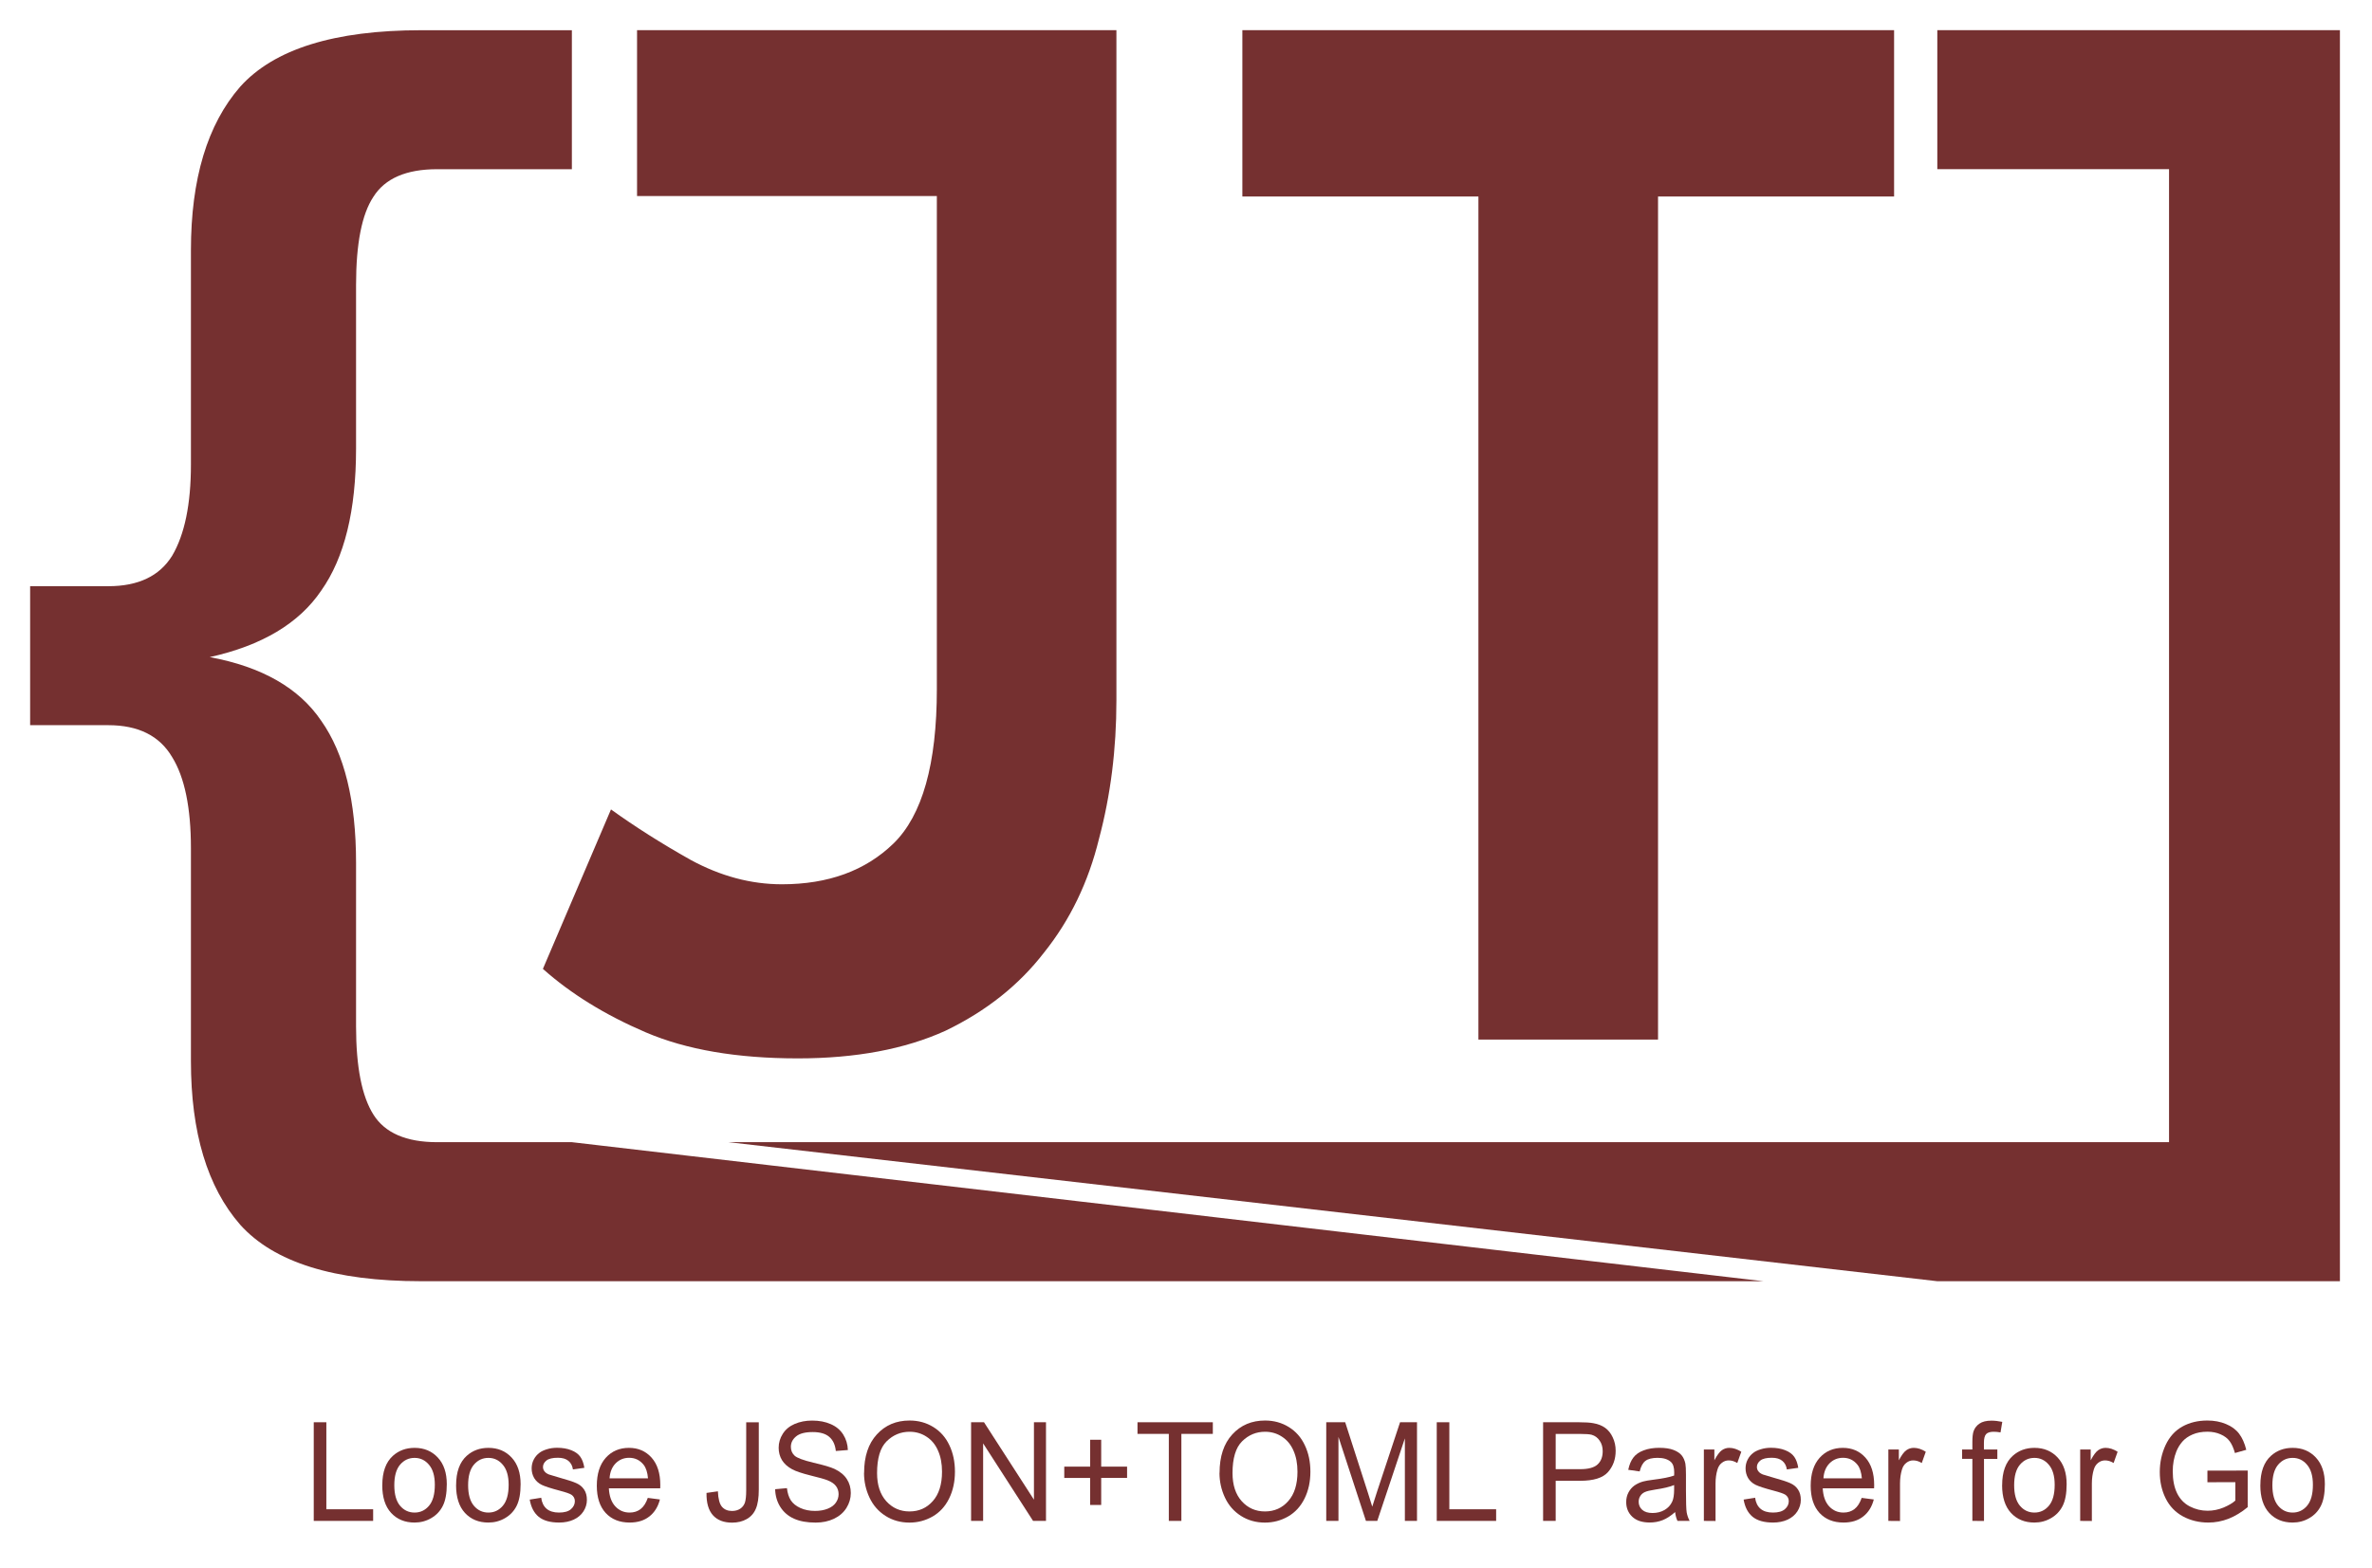
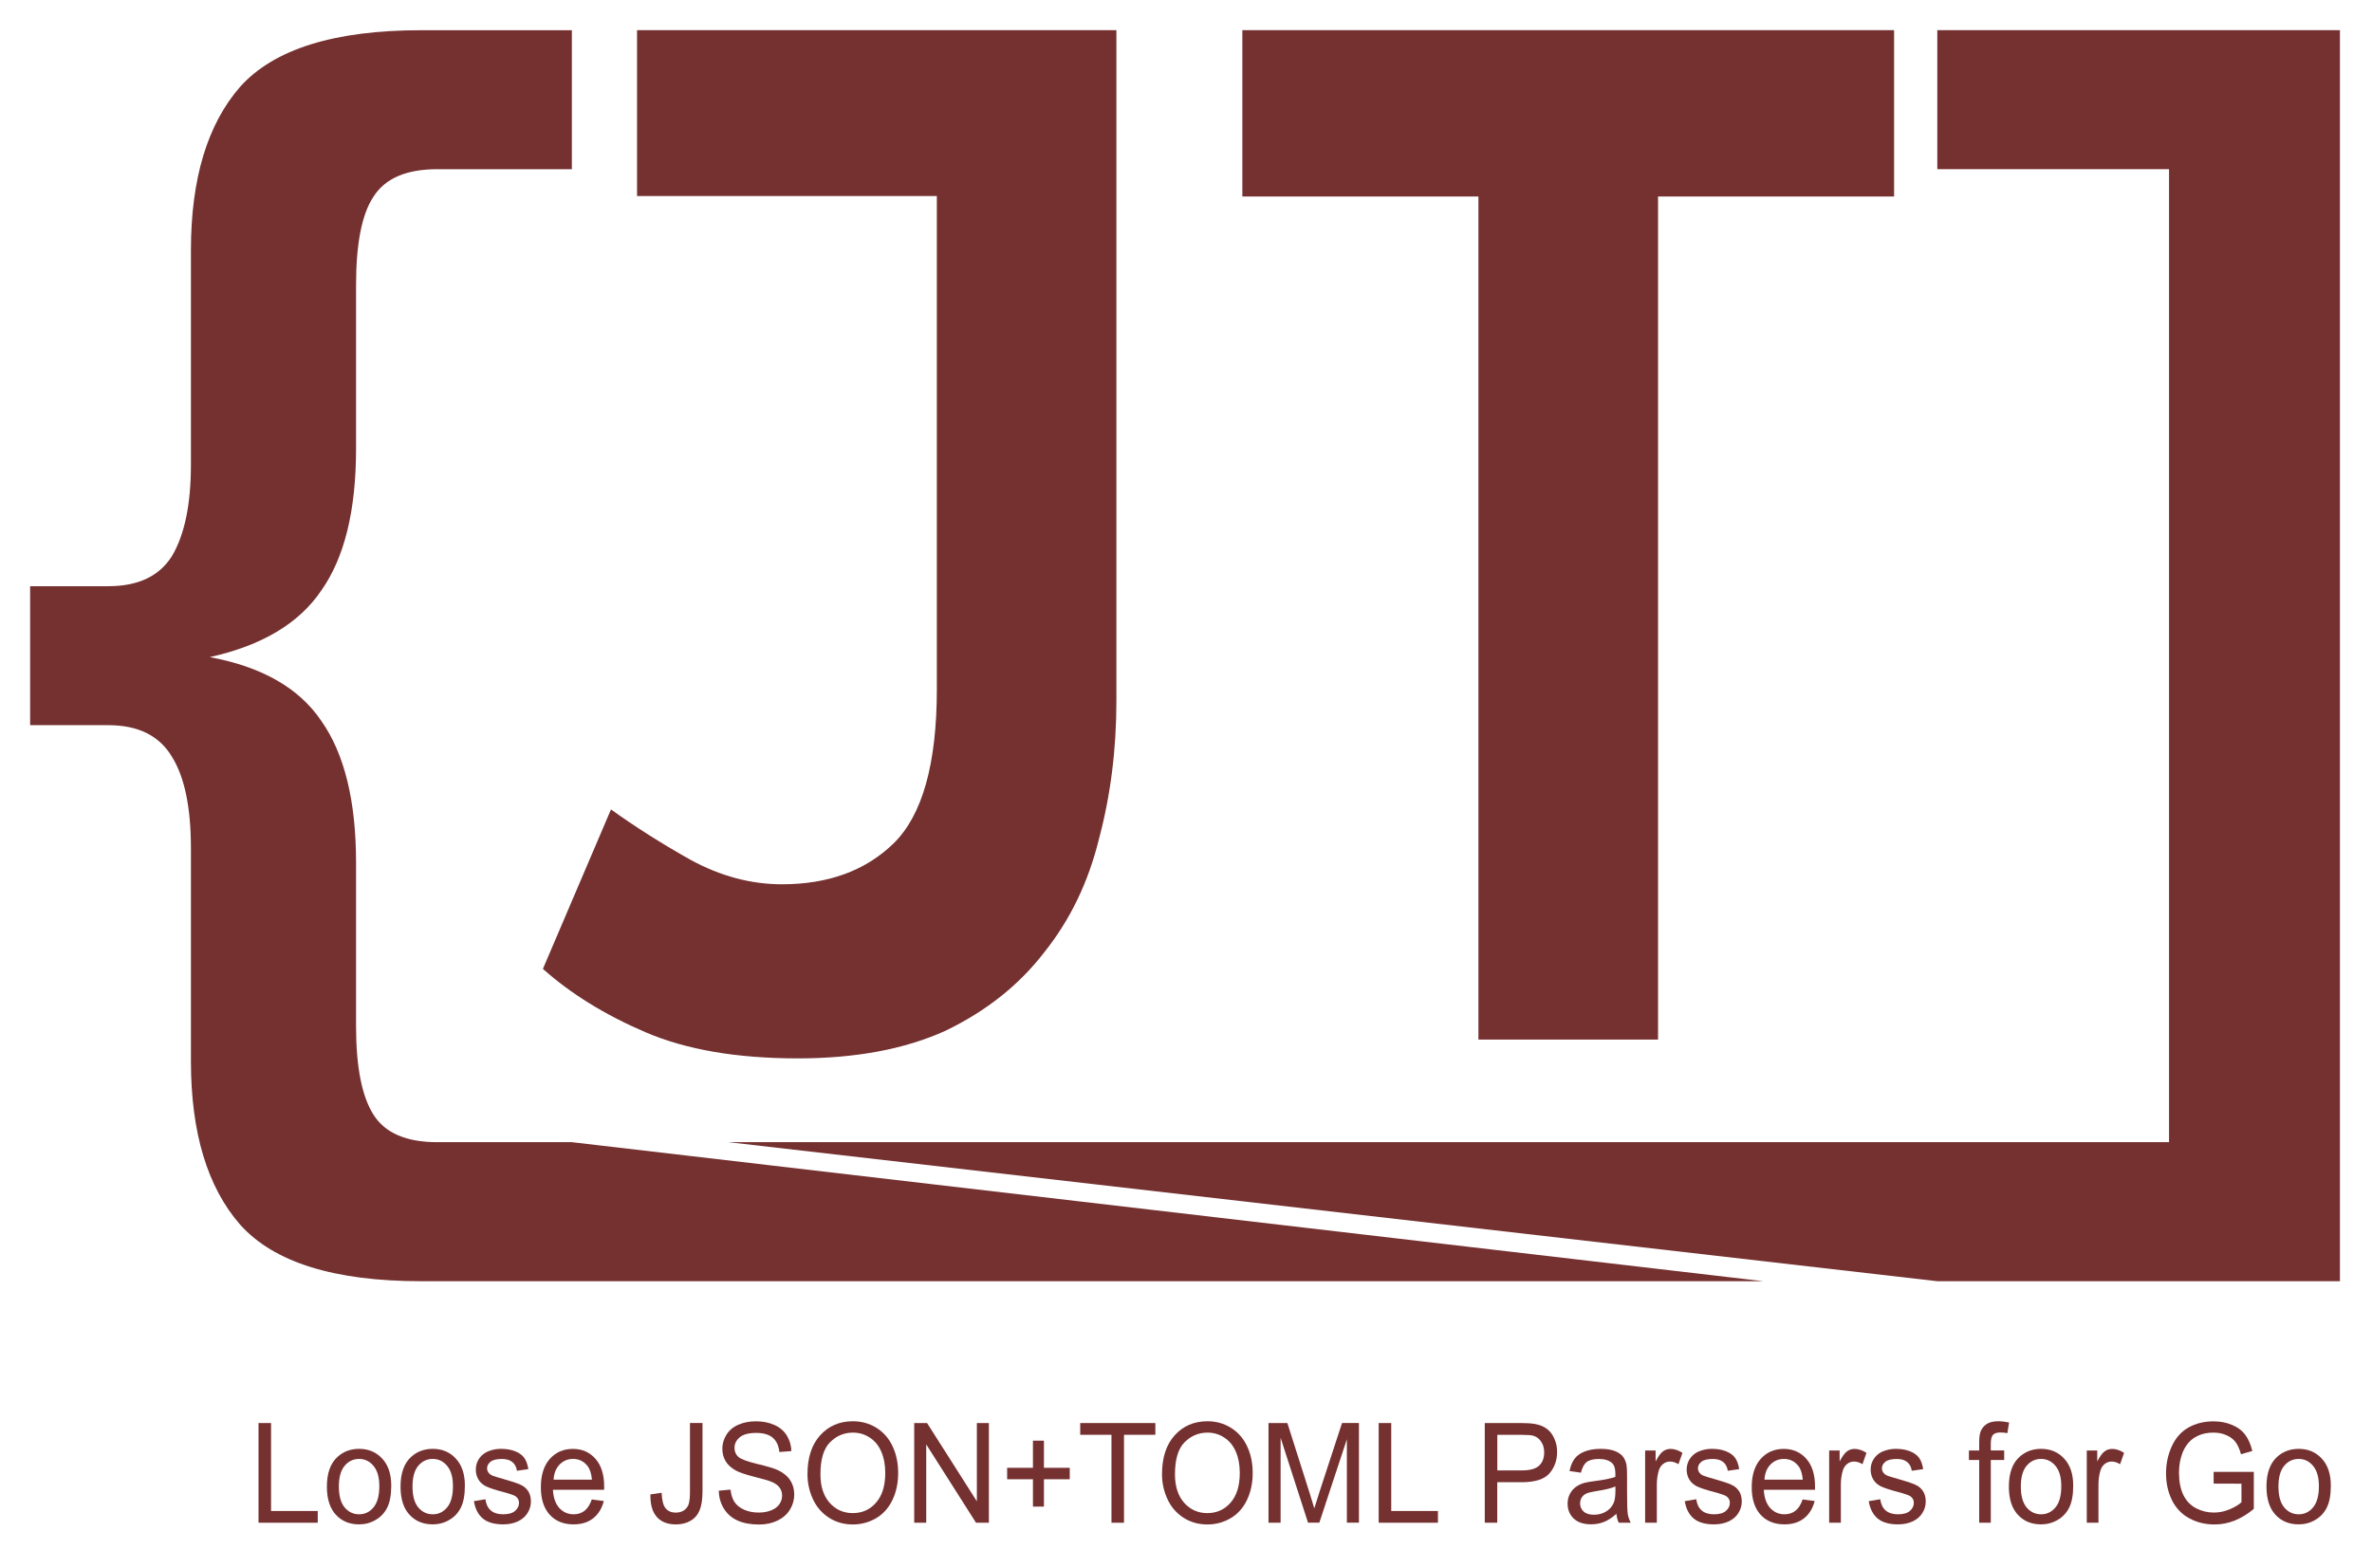
<svg xmlns="http://www.w3.org/2000/svg" width="41.6mm" height="27.5mm" viewBox="0 0 41.6 27.5" version="1.1" id="svg5">
  <defs id="defs2" />
  <g id="layer1" transform="translate(-3.584576,-5.94427)">
    <g id="g439" style="fill:#753030;fill-opacity:1" transform="translate(-27.64896,-104.5766)">
      <path d="m 34.912,122.048 c 0.914,0.169 1.566,0.542 1.956,1.118 0.406,0.576 0.61,1.405 0.61,2.489 v 2.87 c 0,0.711 0.102,1.228 0.305,1.549 0.203,0.322 0.576,0.483 1.118,0.483 h 2.362 L 62.162,132.996 H 38.621 c -1.524,0 -2.582,-0.33 -3.175,-0.991 -0.576,-0.66 -0.864,-1.617 -0.864,-2.87 v -3.734 c 0,-0.711 -0.11,-1.245 -0.33,-1.6 -0.22,-0.373 -0.593,-0.559 -1.118,-0.559 h -1.372 v -2.438 h 1.372 c 0.525,0 0.897,-0.178 1.118,-0.533 0.22,-0.373 0.33,-0.906 0.33,-1.6 v -3.759 c 0,-1.253 0.288,-2.21 0.864,-2.87 0.593,-0.66 1.651,-0.991 3.175,-0.991 h 2.642 v 2.438 h -2.362 c -0.542,0 -0.914,0.161 -1.118,0.483 -0.203,0.305 -0.305,0.821 -0.305,1.549 v 2.87 c 0,1.084 -0.203,1.913 -0.61,2.489 -0.389,0.576 -1.041,0.965 -1.956,1.168 z" style="font-weight:bold;font-size:25.4px;line-height:1.25;font-family:'Ubuntu Mono';-inkscape-font-specification:'Ubuntu Mono Bold';letter-spacing:0px;word-spacing:0px;fill:#753030;fill-opacity:1;stroke-width:0.265" id="path273" />
      <path d="m 50.813,122.808 q 0,1.284 -0.305,2.426 -0.279,1.142 -0.965,1.998 -0.66,0.856 -1.727,1.37 -1.067,0.485 -2.591,0.485 -1.6,0 -2.667,-0.457 -1.067,-0.457 -1.803,-1.113 l 1.194,-2.797 q 0.635,0.457 1.397,0.885 0.787,0.428 1.6,0.428 1.219,0 1.956,-0.714 0.762,-0.742 0.762,-2.711 v -8.648 h -5.258 V 111.05 h 8.407 z" style="font-weight:bold;font-size:25.4px;line-height:1.25;font-family:'Ubuntu Mono';-inkscape-font-specification:'Ubuntu Mono Bold';letter-spacing:0px;word-spacing:0px;fill:#753030;fill-opacity:1;stroke-width:0.28" id="path275" />
      <path d="m 64.452,111.05 v 2.918 h -4.14 v 14.789 h -3.15 v -14.789 h -4.14 V 111.05 Z" style="font-weight:bold;font-size:25.4px;line-height:1.25;font-family:'Ubuntu Mono';-inkscape-font-specification:'Ubuntu Mono Bold';letter-spacing:0px;word-spacing:0px;fill:#753030;fill-opacity:1;stroke-width:0.281" id="path277" />
      <path d="M 72.271,132.996 H 65.21 L 44.01,130.557 h 25.264 v -17.069 h -4.064 V 111.05 h 7.061 z" style="font-weight:bold;font-size:25.4px;line-height:1.25;font-family:'Ubuntu Mono';-inkscape-font-specification:'Ubuntu Mono Bold';letter-spacing:0px;word-spacing:0px;fill:#753030;fill-opacity:1;stroke-width:0.265" id="path279" />
    </g>
-     <g id="g4694" transform="translate(0.5291666,0.5291666)">
-       <g aria-label="Loose JSON+TOML Parser for Go" id="text2352" style="font-size:3.175px;line-height:1.25;font-family:'Courier New';-inkscape-font-specification:'Courier New';letter-spacing:0px;word-spacing:0px;fill:#753030;stroke-width:0.265" transform="matrix(0.7334918,0,0,0.761346,3.790282,2.894919)">
-         <path d="m 6.5,38.353 v -2.273 h 0.301 v 2.005 h 1.119 v 0.268 z" style="font-family:Arial;-inkscape-font-specification:Arial" id="path2404" />
-         <path d="m 8.139,37.53 q 0,-0.457 0.254,-0.677 0.212,-0.183 0.518,-0.183 0.34,0 0.555,0.223 0.215,0.222 0.215,0.614 0,0.318 -0.096,0.501 -0.095,0.181 -0.278,0.282 -0.181,0.101 -0.397,0.101 -0.346,0 -0.56,-0.222 -0.212,-0.222 -0.212,-0.639 z m 0.287,0 q 0,0.316 0.138,0.474 0.138,0.157 0.347,0.157 0.208,0 0.346,-0.158 0.138,-0.158 0.138,-0.482 0,-0.305 -0.14,-0.462 -0.138,-0.158 -0.344,-0.158 -0.209,0 -0.347,0.157 -0.138,0.157 -0.138,0.473 z" style="font-family:Arial;-inkscape-font-specification:Arial" id="path2406" />
-         <path d="m 9.904,37.53 q 0,-0.457 0.254,-0.677 0.212,-0.183 0.518,-0.183 0.34,0 0.555,0.223 0.215,0.222 0.215,0.614 0,0.318 -0.096,0.501 -0.095,0.181 -0.278,0.282 -0.181,0.101 -0.397,0.101 -0.346,0 -0.56,-0.222 -0.212,-0.222 -0.212,-0.639 z m 0.287,0 q 0,0.316 0.138,0.474 0.138,0.157 0.347,0.157 0.208,0 0.346,-0.158 0.138,-0.158 0.138,-0.482 0,-0.305 -0.14,-0.462 -0.138,-0.158 -0.344,-0.158 -0.209,0 -0.347,0.157 -0.138,0.157 -0.138,0.473 z" style="font-family:Arial;-inkscape-font-specification:Arial" id="path2408" />
-         <path d="m 11.662,37.862 0.276,-0.043 q 0.023,0.166 0.129,0.254 0.107,0.088 0.298,0.088 0.192,0 0.285,-0.078 0.093,-0.079 0.093,-0.184 0,-0.095 -0.082,-0.149 -0.057,-0.037 -0.285,-0.095 -0.307,-0.078 -0.426,-0.133 -0.118,-0.057 -0.18,-0.157 -0.06,-0.101 -0.06,-0.222 0,-0.11 0.05,-0.203 0.051,-0.095 0.138,-0.157 0.065,-0.048 0.177,-0.081 0.113,-0.034 0.242,-0.034 0.194,0 0.34,0.056 0.147,0.056 0.217,0.152 0.07,0.095 0.096,0.254 l -0.273,0.037 q -0.019,-0.127 -0.109,-0.198 -0.088,-0.071 -0.251,-0.071 -0.192,0 -0.274,0.064 -0.082,0.064 -0.082,0.149 0,0.054 0.034,0.098 0.034,0.045 0.107,0.074 0.042,0.015 0.246,0.071 0.296,0.079 0.412,0.13 0.118,0.05 0.184,0.146 0.067,0.096 0.067,0.239 0,0.14 -0.082,0.264 -0.081,0.122 -0.234,0.191 -0.153,0.067 -0.347,0.067 -0.321,0 -0.49,-0.133 -0.167,-0.133 -0.214,-0.395 z" style="font-family:Arial;-inkscape-font-specification:Arial" id="path2410" />
-         <path d="m 14.489,37.823 0.288,0.036 q -0.068,0.253 -0.253,0.392 -0.184,0.14 -0.471,0.14 -0.361,0 -0.574,-0.222 -0.211,-0.223 -0.211,-0.625 0,-0.415 0.214,-0.645 0.214,-0.229 0.555,-0.229 0.33,0 0.54,0.225 0.209,0.225 0.209,0.633 0,0.025 -0.002,0.074 h -1.228 q 0.015,0.271 0.153,0.415 0.138,0.144 0.344,0.144 0.153,0 0.262,-0.081 0.109,-0.081 0.172,-0.257 z m -0.916,-0.451 h 0.919 q -0.019,-0.208 -0.105,-0.312 -0.133,-0.161 -0.346,-0.161 -0.192,0 -0.324,0.129 -0.13,0.129 -0.144,0.344 z" style="font-family:Arial;-inkscape-font-specification:Arial" id="path2412" />
-         <path d="m 15.892,37.708 0.271,-0.037 q 0.011,0.26 0.098,0.357 0.087,0.096 0.24,0.096 0.113,0 0.195,-0.051 0.082,-0.053 0.113,-0.141 0.031,-0.09 0.031,-0.285 v -1.566 h 0.301 v 1.549 q 0,0.285 -0.07,0.442 -0.068,0.157 -0.219,0.239 -0.149,0.082 -0.35,0.082 -0.299,0 -0.459,-0.172 -0.158,-0.172 -0.152,-0.512 z" style="font-family:Arial;-inkscape-font-specification:Arial" id="path2414" />
-         <path d="m 17.53,37.623 0.284,-0.025 q 0.02,0.171 0.093,0.281 0.074,0.109 0.229,0.177 0.155,0.067 0.349,0.067 0.172,0 0.304,-0.051 0.132,-0.051 0.195,-0.14 0.065,-0.09 0.065,-0.195 0,-0.107 -0.062,-0.186 -0.062,-0.081 -0.205,-0.135 -0.091,-0.036 -0.405,-0.11 -0.313,-0.076 -0.439,-0.143 -0.163,-0.085 -0.243,-0.211 -0.079,-0.127 -0.079,-0.284 0,-0.172 0.098,-0.321 0.098,-0.15 0.285,-0.228 0.188,-0.078 0.417,-0.078 0.253,0 0.445,0.082 0.194,0.081 0.298,0.239 0.104,0.158 0.112,0.358 l -0.288,0.022 q -0.023,-0.215 -0.158,-0.326 -0.133,-0.11 -0.395,-0.11 -0.273,0 -0.398,0.101 -0.124,0.099 -0.124,0.24 0,0.122 0.088,0.202 0.087,0.079 0.453,0.163 0.367,0.082 0.504,0.144 0.198,0.091 0.293,0.233 0.095,0.14 0.095,0.322 0,0.181 -0.104,0.343 -0.104,0.16 -0.299,0.25 -0.194,0.088 -0.437,0.088 -0.309,0 -0.518,-0.09 -0.208,-0.09 -0.327,-0.27 -0.118,-0.181 -0.124,-0.409 z" style="font-family:Arial;-inkscape-font-specification:Arial" id="path2416" />
-         <path d="m 19.659,37.246 q 0,-0.566 0.304,-0.885 0.304,-0.321 0.784,-0.321 0.315,0 0.567,0.15 0.253,0.15 0.384,0.42 0.133,0.268 0.133,0.609 0,0.346 -0.14,0.619 -0.14,0.273 -0.395,0.414 -0.256,0.14 -0.552,0.14 -0.321,0 -0.574,-0.155 -0.253,-0.155 -0.383,-0.423 -0.13,-0.268 -0.13,-0.567 z m 0.31,0.005 q 0,0.411 0.22,0.648 0.222,0.236 0.555,0.236 0.34,0 0.558,-0.239 0.22,-0.239 0.22,-0.677 0,-0.278 -0.095,-0.484 -0.093,-0.208 -0.274,-0.321 -0.18,-0.115 -0.405,-0.115 -0.319,0 -0.55,0.22 -0.229,0.219 -0.229,0.732 z" style="font-family:Arial;-inkscape-font-specification:Arial" id="path2418" />
-         <path d="m 22.217,38.353 v -2.273 h 0.309 l 1.194,1.784 v -1.784 h 0.288 v 2.273 h -0.309 l -1.194,-1.786 v 1.786 z" style="font-family:Arial;-inkscape-font-specification:Arial" id="path2420" />
-         <path d="M 25.063,37.986 V 37.363 H 24.445 V 37.102 h 0.619 v -0.619 h 0.264 v 0.619 h 0.619 v 0.26 h -0.619 v 0.623 z" style="font-family:Arial;-inkscape-font-specification:Arial" id="path2422" />
-         <path d="m 26.945,38.353 v -2.005 h -0.749 v -0.268 h 1.801 v 0.268 h -0.752 v 2.005 z" style="font-family:Arial;-inkscape-font-specification:Arial" id="path2424" />
-         <path d="m 28.158,37.246 q 0,-0.566 0.304,-0.885 0.304,-0.321 0.784,-0.321 0.315,0 0.567,0.15 0.253,0.15 0.384,0.42 0.133,0.268 0.133,0.609 0,0.346 -0.14,0.619 -0.14,0.273 -0.395,0.414 -0.256,0.14 -0.552,0.14 -0.321,0 -0.574,-0.155 -0.253,-0.155 -0.383,-0.423 -0.13,-0.268 -0.13,-0.567 z m 0.31,0.005 q 0,0.411 0.22,0.648 0.222,0.236 0.555,0.236 0.34,0 0.558,-0.239 0.22,-0.239 0.22,-0.677 0,-0.278 -0.095,-0.484 -0.093,-0.208 -0.274,-0.321 -0.18,-0.115 -0.405,-0.115 -0.319,0 -0.55,0.22 -0.229,0.219 -0.229,0.732 z" style="font-family:Arial;-inkscape-font-specification:Arial" id="path2426" />
-         <path d="m 30.709,38.353 v -2.273 h 0.453 l 0.538,1.609 q 0.074,0.225 0.109,0.336 0.039,-0.124 0.121,-0.364 l 0.544,-1.581 h 0.405 v 2.273 h -0.29 v -1.902 l -0.66,1.902 h -0.271 l -0.657,-1.935 v 1.935 z" style="font-family:Arial;-inkscape-font-specification:Arial" id="path2428" />
-         <path d="m 33.351,38.353 v -2.273 h 0.301 v 2.005 h 1.119 v 0.268 z" style="font-family:Arial;-inkscape-font-specification:Arial" id="path2430" />
-         <path d="m 35.894,38.353 v -2.273 h 0.857 q 0.226,0 0.346,0.022 0.167,0.028 0.281,0.107 0.113,0.078 0.181,0.219 0.07,0.141 0.07,0.31 0,0.29 -0.184,0.491 -0.184,0.2 -0.667,0.2 h -0.583 v 0.924 z m 0.301,-1.192 h 0.588 q 0.291,0 0.414,-0.109 0.122,-0.109 0.122,-0.305 0,-0.143 -0.073,-0.243 -0.071,-0.102 -0.189,-0.135 -0.076,-0.02 -0.281,-0.02 h -0.581 z" style="font-family:Arial;-inkscape-font-specification:Arial" id="path2432" />
-         <path d="m 39.05,38.15 q -0.155,0.132 -0.299,0.186 -0.143,0.054 -0.307,0.054 -0.271,0 -0.417,-0.132 -0.146,-0.133 -0.146,-0.34 0,-0.121 0.054,-0.22 0.056,-0.101 0.144,-0.161 0.09,-0.06 0.202,-0.091 0.082,-0.022 0.248,-0.042 0.338,-0.04 0.498,-0.096 0.002,-0.057 0.002,-0.073 0,-0.171 -0.079,-0.24 -0.107,-0.095 -0.318,-0.095 -0.197,0 -0.291,0.07 -0.093,0.068 -0.138,0.243 l -0.273,-0.037 q 0.037,-0.175 0.122,-0.282 0.085,-0.109 0.246,-0.166 0.161,-0.059 0.374,-0.059 0.211,0 0.343,0.05 0.132,0.05 0.194,0.126 0.062,0.074 0.087,0.189 0.014,0.071 0.014,0.257 v 0.372 q 0,0.389 0.017,0.493 0.019,0.102 0.071,0.197 h -0.291 q -0.043,-0.087 -0.056,-0.203 z M 39.027,37.527 q -0.152,0.062 -0.456,0.105 -0.172,0.025 -0.243,0.056 -0.071,0.031 -0.11,0.091 -0.039,0.059 -0.039,0.132 0,0.112 0.084,0.186 0.085,0.074 0.248,0.074 0.161,0 0.287,-0.07 0.126,-0.071 0.184,-0.194 0.045,-0.095 0.045,-0.279 z" style="font-family:Arial;-inkscape-font-specification:Arial" id="path2434" />
-         <path d="m 39.738,38.353 v -1.646 h 0.251 v 0.25 q 0.096,-0.175 0.177,-0.231 0.082,-0.056 0.18,-0.056 0.141,0 0.287,0.09 l -0.096,0.259 q -0.102,-0.06 -0.205,-0.06 -0.091,0 -0.164,0.056 -0.073,0.054 -0.104,0.152 -0.047,0.149 -0.047,0.326 v 0.862 z" style="font-family:Arial;-inkscape-font-specification:Arial" id="path2436" />
-         <path d="m 40.687,37.862 0.276,-0.043 q 0.023,0.166 0.129,0.254 0.107,0.088 0.298,0.088 0.192,0 0.285,-0.078 0.093,-0.079 0.093,-0.184 0,-0.095 -0.082,-0.149 -0.057,-0.037 -0.285,-0.095 -0.307,-0.078 -0.426,-0.133 -0.118,-0.057 -0.18,-0.157 -0.06,-0.101 -0.06,-0.222 0,-0.11 0.05,-0.203 0.051,-0.095 0.138,-0.157 0.065,-0.048 0.177,-0.081 0.113,-0.034 0.242,-0.034 0.194,0 0.34,0.056 0.147,0.056 0.217,0.152 0.07,0.095 0.096,0.254 l -0.273,0.037 q -0.019,-0.127 -0.109,-0.198 -0.088,-0.071 -0.251,-0.071 -0.192,0 -0.274,0.064 -0.082,0.064 -0.082,0.149 0,0.054 0.034,0.098 0.034,0.045 0.107,0.074 0.042,0.015 0.246,0.071 0.296,0.079 0.412,0.13 0.118,0.05 0.184,0.146 0.067,0.096 0.067,0.239 0,0.14 -0.082,0.264 -0.081,0.122 -0.234,0.191 -0.153,0.067 -0.347,0.067 -0.321,0 -0.49,-0.133 -0.167,-0.133 -0.214,-0.395 z" style="font-family:Arial;-inkscape-font-specification:Arial" id="path2438" />
-         <path d="m 43.513,37.823 0.288,0.036 q -0.068,0.253 -0.253,0.392 -0.184,0.14 -0.471,0.14 -0.361,0 -0.574,-0.222 -0.211,-0.223 -0.211,-0.625 0,-0.415 0.214,-0.645 0.214,-0.229 0.555,-0.229 0.33,0 0.54,0.225 0.209,0.225 0.209,0.633 0,0.025 -0.002,0.074 h -1.228 q 0.015,0.271 0.153,0.415 0.138,0.144 0.344,0.144 0.153,0 0.262,-0.081 0.109,-0.081 0.172,-0.257 z m -0.916,-0.451 h 0.919 q -0.019,-0.208 -0.105,-0.312 -0.133,-0.161 -0.346,-0.161 -0.192,0 -0.324,0.129 -0.13,0.129 -0.144,0.344 z" style="font-family:Arial;-inkscape-font-specification:Arial" id="path2440" />
-         <path d="m 44.149,38.353 v -1.646 h 0.251 v 0.25 q 0.096,-0.175 0.177,-0.231 0.082,-0.056 0.18,-0.056 0.141,0 0.287,0.09 l -0.096,0.259 q -0.102,-0.06 -0.205,-0.06 -0.091,0 -0.164,0.056 -0.073,0.054 -0.104,0.152 -0.047,0.149 -0.047,0.326 v 0.862 z" style="font-family:Arial;-inkscape-font-specification:Arial" id="path2442" />
-         <path d="m 46.158,38.353 v -1.429 h -0.246 v -0.217 h 0.246 v -0.175 q 0,-0.166 0.029,-0.246 0.04,-0.109 0.141,-0.175 0.102,-0.068 0.285,-0.068 0.118,0 0.26,0.028 l -0.042,0.243 q -0.087,-0.015 -0.164,-0.015 -0.127,0 -0.18,0.054 -0.053,0.054 -0.053,0.203 v 0.152 h 0.321 v 0.217 H 46.436 v 1.429 z" style="font-family:Arial;-inkscape-font-specification:Arial" id="path2444" />
-         <path d="m 46.87,37.53 q 0,-0.457 0.254,-0.677 0.212,-0.183 0.518,-0.183 0.34,0 0.555,0.223 0.215,0.222 0.215,0.614 0,0.318 -0.096,0.501 -0.095,0.181 -0.278,0.282 -0.181,0.101 -0.397,0.101 -0.346,0 -0.56,-0.222 -0.212,-0.222 -0.212,-0.639 z m 0.287,0 q 0,0.316 0.138,0.474 0.138,0.157 0.347,0.157 0.208,0 0.346,-0.158 0.138,-0.158 0.138,-0.482 0,-0.305 -0.14,-0.462 -0.138,-0.158 -0.344,-0.158 -0.209,0 -0.347,0.157 -0.138,0.157 -0.138,0.473 z" style="font-family:Arial;-inkscape-font-specification:Arial" id="path2446" />
-         <path d="m 48.736,38.353 v -1.646 h 0.251 v 0.25 q 0.096,-0.175 0.177,-0.231 0.082,-0.056 0.18,-0.056 0.141,0 0.287,0.09 l -0.096,0.259 q -0.102,-0.06 -0.205,-0.06 -0.091,0 -0.164,0.056 -0.073,0.054 -0.104,0.152 -0.047,0.149 -0.047,0.326 v 0.862 z" style="font-family:Arial;-inkscape-font-specification:Arial" id="path2448" />
-         <path d="m 51.778,37.462 v -0.267 l 0.963,-0.002 v 0.843 q -0.222,0.177 -0.457,0.267 -0.236,0.088 -0.484,0.088 -0.335,0 -0.609,-0.143 -0.273,-0.144 -0.412,-0.415 -0.14,-0.271 -0.14,-0.606 0,-0.332 0.138,-0.619 0.14,-0.288 0.4,-0.428 0.26,-0.14 0.6,-0.14 0.246,0 0.445,0.081 0.2,0.079 0.313,0.222 0.113,0.143 0.172,0.372 l -0.271,0.074 q -0.051,-0.174 -0.127,-0.273 -0.076,-0.099 -0.217,-0.158 -0.141,-0.06 -0.313,-0.06 -0.206,0 -0.357,0.064 -0.15,0.062 -0.243,0.164 -0.091,0.102 -0.143,0.225 -0.087,0.211 -0.087,0.457 0,0.304 0.104,0.508 0.105,0.205 0.305,0.304 0.2,0.099 0.425,0.099 0.195,0 0.381,-0.074 0.186,-0.076 0.282,-0.161 v -0.423 z" style="font-family:Arial;-inkscape-font-specification:Arial" id="path2450" />
-         <path d="m 53.044,37.53 q 0,-0.457 0.254,-0.677 0.212,-0.183 0.518,-0.183 0.34,0 0.555,0.223 0.215,0.222 0.215,0.614 0,0.318 -0.096,0.501 -0.095,0.181 -0.278,0.282 -0.181,0.101 -0.397,0.101 -0.346,0 -0.56,-0.222 -0.212,-0.222 -0.212,-0.639 z m 0.287,0 q 0,0.316 0.138,0.474 0.138,0.157 0.347,0.157 0.208,0 0.346,-0.158 0.138,-0.158 0.138,-0.482 0,-0.305 -0.14,-0.462 -0.138,-0.158 -0.344,-0.158 -0.209,0 -0.347,0.157 -0.138,0.157 -0.138,0.473 z" style="font-family:Arial;-inkscape-font-specification:Arial" id="path2452" />
-       </g>
+     <g aria-label="Loose JSON+TOML Parsers for Go" id="text873" style="font-size:2.822px;line-height:1.25;font-family:'Courier New';-inkscape-font-specification:'Courier New';letter-spacing:0px;word-spacing:0px;fill:#753030;stroke-width:0.265" transform="matrix(0.8231018,0,0,0.8657571,0.7631552,1.79624)">
+       <path d="m 8.936,35.645 v -2.02 h 0.267 v 1.782 h 0.995 v 0.238 z" style="font-family:Arial;-inkscape-font-specification:Arial" id="path979" />
+       <path d="m 10.393,34.913 q 0,-0.407 0.226,-0.602 0.189,-0.163 0.46,-0.163 0.302,0 0.493,0.198 0.192,0.197 0.192,0.546 0,0.282 -0.085,0.445 -0.084,0.161 -0.247,0.251 -0.161,0.09 -0.353,0.09 -0.307,0 -0.497,-0.197 -0.189,-0.197 -0.189,-0.568 z m 0.255,0 q 0,0.281 0.123,0.422 0.123,0.139 0.309,0.139 0.185,0 0.307,-0.141 0.123,-0.141 0.123,-0.429 0,-0.271 -0.124,-0.411 -0.123,-0.141 -0.306,-0.141 -0.186,0 -0.309,0.139 -0.123,0.139 -0.123,0.42 z" style="font-family:Arial;-inkscape-font-specification:Arial" id="path981" />
+       <path d="m 11.962,34.913 q 0,-0.407 0.226,-0.602 0.189,-0.163 0.46,-0.163 0.302,0 0.493,0.198 0.192,0.197 0.192,0.546 0,0.282 -0.085,0.445 -0.084,0.161 -0.247,0.251 -0.161,0.09 -0.353,0.09 -0.307,0 -0.497,-0.197 -0.189,-0.197 -0.189,-0.568 z m 0.255,0 q 0,0.281 0.123,0.422 0.123,0.139 0.309,0.139 0.185,0 0.307,-0.141 0.123,-0.141 0.123,-0.429 0,-0.271 -0.124,-0.411 -0.123,-0.141 -0.306,-0.141 -0.186,0 -0.309,0.139 -0.123,0.139 -0.123,0.42 z" style="font-family:Arial;-inkscape-font-specification:Arial" id="path983" />
+       <path d="m 13.525,35.208 0.245,-0.039 q 0.021,0.147 0.114,0.226 0.095,0.079 0.265,0.079 0.171,0 0.254,-0.069 0.083,-0.07 0.083,-0.164 0,-0.084 -0.073,-0.132 -0.051,-0.033 -0.254,-0.084 -0.273,-0.069 -0.379,-0.119 -0.105,-0.051 -0.16,-0.139 -0.054,-0.09 -0.054,-0.197 0,-0.098 0.044,-0.181 0.045,-0.084 0.123,-0.139 0.058,-0.043 0.157,-0.072 0.101,-0.03 0.215,-0.03 0.172,0 0.302,0.05 0.131,0.05 0.193,0.135 0.062,0.084 0.085,0.226 l -0.243,0.033 q -0.017,-0.113 -0.096,-0.176 -0.079,-0.063 -0.223,-0.063 -0.171,0 -0.244,0.057 -0.073,0.057 -0.073,0.132 0,0.048 0.03,0.087 0.03,0.04 0.095,0.066 0.037,0.014 0.219,0.063 0.263,0.07 0.367,0.116 0.105,0.044 0.164,0.13 0.059,0.085 0.059,0.212 0,0.124 -0.073,0.234 -0.072,0.109 -0.208,0.169 -0.136,0.059 -0.309,0.059 -0.285,0 -0.435,-0.119 -0.149,-0.119 -0.19,-0.351 z" style="font-family:Arial;-inkscape-font-specification:Arial" id="path985" />
+       <path d="m 16.037,35.173 0.256,0.032 q -0.061,0.225 -0.225,0.349 -0.164,0.124 -0.419,0.124 -0.321,0 -0.51,-0.197 -0.187,-0.198 -0.187,-0.555 0,-0.369 0.19,-0.573 0.19,-0.204 0.493,-0.204 0.294,0 0.48,0.2 0.186,0.2 0.186,0.562 0,0.022 -0.001,0.066 h -1.091 q 0.014,0.241 0.136,0.369 0.123,0.128 0.306,0.128 0.136,0 0.233,-0.072 0.096,-0.072 0.153,-0.229 z m -0.814,-0.401 h 0.817 q -0.017,-0.185 -0.094,-0.277 -0.119,-0.143 -0.307,-0.143 -0.171,0 -0.288,0.114 -0.116,0.114 -0.128,0.306 z" style="font-family:Arial;-inkscape-font-specification:Arial" id="path987" />
+       <path d="m 17.284,35.071 0.241,-0.033 q 0.01,0.232 0.087,0.317 0.077,0.085 0.214,0.085 0.101,0 0.174,-0.045 0.073,-0.047 0.101,-0.125 0.028,-0.08 0.028,-0.254 v -1.392 h 0.267 v 1.377 q 0,0.254 -0.062,0.393 -0.061,0.139 -0.194,0.212 -0.132,0.073 -0.311,0.073 -0.266,0 -0.408,-0.153 -0.141,-0.153 -0.135,-0.455 z" style="font-family:Arial;-inkscape-font-specification:Arial" id="path989" />
+       <path d="m 18.741,34.996 0.252,-0.022 q 0.018,0.152 0.083,0.249 0.066,0.096 0.204,0.157 0.138,0.059 0.31,0.059 0.153,0 0.27,-0.045 0.117,-0.045 0.174,-0.124 0.058,-0.08 0.058,-0.174 0,-0.095 -0.055,-0.165 -0.055,-0.072 -0.182,-0.12 -0.081,-0.032 -0.36,-0.098 -0.278,-0.068 -0.39,-0.127 -0.145,-0.076 -0.216,-0.187 -0.07,-0.113 -0.07,-0.252 0,-0.153 0.087,-0.285 0.087,-0.134 0.254,-0.203 0.167,-0.069 0.371,-0.069 0.225,0 0.395,0.073 0.172,0.072 0.265,0.212 0.092,0.141 0.099,0.318 l -0.256,0.019 q -0.021,-0.192 -0.141,-0.289 -0.119,-0.098 -0.351,-0.098 -0.243,0 -0.354,0.09 -0.11,0.088 -0.11,0.214 0,0.109 0.079,0.179 0.077,0.07 0.402,0.145 0.327,0.073 0.448,0.128 0.176,0.081 0.26,0.207 0.084,0.124 0.084,0.287 0,0.161 -0.092,0.305 -0.092,0.142 -0.266,0.222 -0.172,0.079 -0.389,0.079 -0.274,0 -0.46,-0.08 -0.185,-0.08 -0.291,-0.24 -0.105,-0.161 -0.11,-0.364 z" style="font-family:Arial;-inkscape-font-specification:Arial" id="path991" />
+       <path d="m 20.633,34.661 q 0,-0.503 0.27,-0.787 0.27,-0.285 0.697,-0.285 0.28,0 0.504,0.134 0.225,0.134 0.342,0.373 0.119,0.238 0.119,0.542 0,0.307 -0.124,0.55 -0.124,0.243 -0.351,0.368 -0.227,0.124 -0.491,0.124 -0.285,0 -0.51,-0.138 -0.225,-0.138 -0.34,-0.376 -0.116,-0.238 -0.116,-0.504 z m 0.276,0.004 q 0,0.365 0.196,0.576 0.197,0.209 0.493,0.209 0.302,0 0.496,-0.212 0.196,-0.212 0.196,-0.602 0,-0.247 -0.084,-0.43 -0.083,-0.185 -0.244,-0.285 -0.16,-0.102 -0.36,-0.102 -0.284,0 -0.489,0.196 -0.204,0.194 -0.204,0.65 z" style="font-family:Arial;-inkscape-font-specification:Arial" id="path993" />
+       <path d="m 22.907,35.645 v -2.02 h 0.274 l 1.061,1.586 v -1.586 h 0.256 v 2.02 h -0.274 l -1.061,-1.587 v 1.587 z" style="font-family:Arial;-inkscape-font-specification:Arial" id="path995" />
+       <path d="M 25.437,35.318 V 34.764 h -0.55 v -0.232 h 0.55 v -0.55 h 0.234 v 0.55 h 0.55 v 0.232 h -0.55 v 0.554 z" style="font-family:Arial;-inkscape-font-specification:Arial" id="path997" />
+       <path d="m 27.11,35.645 v -1.782 h -0.666 v -0.238 h 1.601 v 0.238 h -0.668 v 1.782 z" style="font-family:Arial;-inkscape-font-specification:Arial" id="path999" />
+       <path d="m 28.187,34.661 q 0,-0.503 0.27,-0.787 0.27,-0.285 0.697,-0.285 0.28,0 0.504,0.134 0.225,0.134 0.342,0.373 0.119,0.238 0.119,0.542 0,0.307 -0.124,0.55 -0.124,0.243 -0.351,0.368 -0.227,0.124 -0.491,0.124 -0.285,0 -0.51,-0.138 -0.225,-0.138 -0.34,-0.376 -0.116,-0.238 -0.116,-0.504 z m 0.276,0.004 q 0,0.365 0.196,0.576 0.197,0.209 0.493,0.209 0.302,0 0.496,-0.212 0.196,-0.212 0.196,-0.602 0,-0.247 -0.084,-0.43 -0.083,-0.185 -0.244,-0.285 -0.16,-0.102 -0.36,-0.102 -0.284,0 -0.489,0.196 -0.204,0.194 -0.204,0.65 z" style="font-family:Arial;-inkscape-font-specification:Arial" id="path1001" />
+       <path d="m 30.456,35.645 v -2.02 h 0.402 l 0.478,1.43 q 0.066,0.2 0.096,0.299 0.034,-0.11 0.107,-0.324 l 0.484,-1.406 h 0.36 v 2.02 H 32.126 v -1.691 l -0.587,1.691 h -0.241 l -0.584,-1.72 v 1.72 z" style="font-family:Arial;-inkscape-font-specification:Arial" id="path1003" />
+       <path d="m 32.804,35.645 v -2.02 h 0.267 v 1.782 h 0.995 v 0.238 z" style="font-family:Arial;-inkscape-font-specification:Arial" id="path1005" />
+       <path d="m 35.064,35.645 v -2.02 h 0.762 q 0.201,0 0.307,0.019 0.149,0.025 0.249,0.095 0.101,0.069 0.161,0.194 0.062,0.125 0.062,0.276 0,0.258 -0.164,0.437 -0.164,0.178 -0.593,0.178 h -0.518 v 0.821 z m 0.267,-1.06 h 0.522 q 0.259,0 0.368,-0.096 0.109,-0.096 0.109,-0.271 0,-0.127 -0.065,-0.216 -0.063,-0.091 -0.168,-0.12 -0.068,-0.018 -0.249,-0.018 h -0.517 z" style="font-family:Arial;-inkscape-font-specification:Arial" id="path1007" />
+       <path d="m 37.869,35.464 q -0.138,0.117 -0.266,0.165 -0.127,0.048 -0.273,0.048 -0.241,0 -0.371,-0.117 -0.13,-0.119 -0.13,-0.302 0,-0.107 0.048,-0.196 0.05,-0.09 0.128,-0.143 0.08,-0.054 0.179,-0.081 0.073,-0.019 0.22,-0.037 0.3,-0.036 0.442,-0.085 0.001,-0.051 0.001,-0.065 0,-0.152 -0.07,-0.214 -0.095,-0.084 -0.282,-0.084 -0.175,0 -0.259,0.062 -0.083,0.061 -0.123,0.216 l -0.243,-0.033 q 0.033,-0.156 0.109,-0.251 0.076,-0.096 0.219,-0.147 0.143,-0.052 0.332,-0.052 0.187,0 0.305,0.044 0.117,0.044 0.172,0.112 0.055,0.066 0.077,0.168 0.012,0.063 0.012,0.229 v 0.331 q 0,0.346 0.015,0.438 0.017,0.091 0.063,0.175 H 37.919 q -0.039,-0.077 -0.05,-0.181 z m -0.021,-0.554 q -0.135,0.055 -0.405,0.094 -0.153,0.022 -0.216,0.05 -0.063,0.028 -0.098,0.081 -0.034,0.052 -0.034,0.117 0,0.099 0.074,0.165 0.076,0.066 0.22,0.066 0.143,0 0.255,-0.062 0.112,-0.063 0.164,-0.172 0.04,-0.084 0.04,-0.248 z" style="font-family:Arial;-inkscape-font-specification:Arial" id="path1009" />
+       <path d="m 38.481,35.645 v -1.463 h 0.223 v 0.222 q 0.085,-0.156 0.157,-0.205 0.073,-0.05 0.16,-0.05 0.125,0 0.255,0.08 l -0.085,0.23 q -0.091,-0.054 -0.182,-0.054 -0.081,0 -0.146,0.05 -0.065,0.048 -0.092,0.135 -0.041,0.132 -0.041,0.289 v 0.766 z" style="font-family:Arial;-inkscape-font-specification:Arial" id="path1011" />
+       <path d="m 39.325,35.208 0.245,-0.039 q 0.021,0.147 0.114,0.226 0.095,0.079 0.265,0.079 0.171,0 0.254,-0.069 0.083,-0.07 0.083,-0.164 0,-0.084 -0.073,-0.132 -0.051,-0.033 -0.254,-0.084 -0.273,-0.069 -0.379,-0.119 -0.105,-0.051 -0.16,-0.139 -0.054,-0.09 -0.054,-0.197 0,-0.098 0.044,-0.181 0.045,-0.084 0.123,-0.139 0.058,-0.043 0.157,-0.072 0.101,-0.03 0.215,-0.03 0.172,0 0.302,0.05 0.131,0.05 0.193,0.135 0.062,0.084 0.085,0.226 l -0.243,0.033 q -0.017,-0.113 -0.096,-0.176 -0.079,-0.063 -0.223,-0.063 -0.171,0 -0.244,0.057 -0.073,0.057 -0.073,0.132 0,0.048 0.03,0.087 0.03,0.04 0.095,0.066 0.037,0.014 0.219,0.063 0.263,0.07 0.367,0.116 0.105,0.044 0.164,0.13 0.059,0.085 0.059,0.212 0,0.124 -0.073,0.234 -0.072,0.109 -0.208,0.169 -0.136,0.059 -0.309,0.059 -0.285,0 -0.435,-0.119 -0.149,-0.119 -0.19,-0.351 z" style="font-family:Arial;-inkscape-font-specification:Arial" id="path1013" />
+       <path d="m 41.837,35.173 0.256,0.032 q -0.061,0.225 -0.225,0.349 -0.164,0.124 -0.419,0.124 -0.321,0 -0.51,-0.197 -0.187,-0.198 -0.187,-0.555 0,-0.369 0.19,-0.573 0.19,-0.204 0.493,-0.204 0.294,0 0.48,0.2 0.186,0.2 0.186,0.562 0,0.022 -0.001,0.066 H 41.009 q 0.014,0.241 0.136,0.369 0.123,0.128 0.306,0.128 0.136,0 0.233,-0.072 0.096,-0.072 0.153,-0.229 z m -0.814,-0.401 h 0.817 q -0.017,-0.185 -0.094,-0.277 -0.119,-0.143 -0.307,-0.143 -0.171,0 -0.288,0.114 -0.116,0.114 -0.128,0.306 z" style="font-family:Arial;-inkscape-font-specification:Arial" id="path1015" />
+       <path d="m 42.402,35.645 v -1.463 h 0.223 v 0.222 q 0.085,-0.156 0.157,-0.205 0.073,-0.05 0.16,-0.05 0.125,0 0.255,0.08 l -0.085,0.23 q -0.091,-0.054 -0.182,-0.054 -0.081,0 -0.146,0.05 -0.065,0.048 -0.092,0.135 -0.041,0.132 -0.041,0.289 v 0.766 z" style="font-family:Arial;-inkscape-font-specification:Arial" id="path1017" />
+       <path d="m 43.245,35.208 0.245,-0.039 q 0.021,0.147 0.114,0.226 0.095,0.079 0.265,0.079 0.171,0 0.254,-0.069 0.083,-0.07 0.083,-0.164 0,-0.084 -0.073,-0.132 -0.051,-0.033 -0.254,-0.084 -0.273,-0.069 -0.379,-0.119 -0.105,-0.051 -0.16,-0.139 -0.054,-0.09 -0.054,-0.197 0,-0.098 0.044,-0.181 0.045,-0.084 0.123,-0.139 0.058,-0.043 0.157,-0.072 0.101,-0.03 0.215,-0.03 0.172,0 0.302,0.05 0.131,0.05 0.193,0.135 0.062,0.084 0.085,0.226 l -0.243,0.033 q -0.017,-0.113 -0.096,-0.176 -0.079,-0.063 -0.223,-0.063 -0.171,0 -0.244,0.057 -0.073,0.057 -0.073,0.132 0,0.048 0.03,0.087 0.03,0.04 0.095,0.066 0.037,0.014 0.219,0.063 0.263,0.07 0.367,0.116 0.105,0.044 0.164,0.13 0.059,0.085 0.059,0.212 0,0.124 -0.073,0.234 -0.072,0.109 -0.208,0.169 -0.136,0.059 -0.309,0.059 -0.285,0 -0.435,-0.119 -0.149,-0.119 -0.19,-0.351 z" style="font-family:Arial;-inkscape-font-specification:Arial" id="path1019" />
+       <path d="m 45.599,35.645 v -1.271 H 45.38 V 34.181 H 45.599 v -0.156 q 0,-0.147 0.026,-0.219 0.036,-0.096 0.125,-0.156 0.091,-0.061 0.254,-0.061 0.105,0 0.232,0.025 l -0.037,0.216 q -0.077,-0.014 -0.146,-0.014 -0.113,0 -0.16,0.048 -0.047,0.048 -0.047,0.181 v 0.135 h 0.285 v 0.193 h -0.285 v 1.271 z" style="font-family:Arial;-inkscape-font-specification:Arial" id="path1021" />
+       <path d="m 46.231,34.913 q 0,-0.407 0.226,-0.602 0.189,-0.163 0.46,-0.163 0.302,0 0.493,0.198 0.192,0.197 0.192,0.546 0,0.282 -0.085,0.445 -0.084,0.161 -0.247,0.251 -0.161,0.09 -0.353,0.09 -0.307,0 -0.497,-0.197 -0.189,-0.197 -0.189,-0.568 z m 0.255,0 q 0,0.281 0.123,0.422 0.123,0.139 0.309,0.139 0.185,0 0.307,-0.141 0.123,-0.141 0.123,-0.429 0,-0.271 -0.124,-0.411 -0.123,-0.141 -0.306,-0.141 -0.186,0 -0.309,0.139 -0.123,0.139 -0.123,0.42 z" style="font-family:Arial;-inkscape-font-specification:Arial" id="path1023" />
+       <path d="m 47.891,35.645 v -1.463 h 0.223 v 0.222 q 0.085,-0.156 0.157,-0.205 0.073,-0.05 0.16,-0.05 0.125,0 0.255,0.08 l -0.085,0.23 q -0.091,-0.054 -0.182,-0.054 -0.081,0 -0.146,0.05 -0.065,0.048 -0.092,0.135 -0.041,0.132 -0.041,0.289 v 0.766 z" style="font-family:Arial;-inkscape-font-specification:Arial" id="path1025" />
+       <path d="m 50.594,34.852 v -0.237 l 0.856,-0.001 v 0.75 q -0.197,0.157 -0.407,0.237 -0.209,0.079 -0.43,0.079 -0.298,0 -0.542,-0.127 -0.243,-0.128 -0.367,-0.369 -0.124,-0.241 -0.124,-0.539 0,-0.295 0.123,-0.55 0.124,-0.256 0.356,-0.38 0.232,-0.124 0.533,-0.124 0.219,0 0.395,0.072 0.178,0.07 0.278,0.197 0.101,0.127 0.153,0.331 l -0.241,0.066 q -0.045,-0.154 -0.113,-0.243 -0.068,-0.088 -0.193,-0.141 -0.125,-0.054 -0.278,-0.054 -0.183,0 -0.317,0.057 -0.134,0.055 -0.216,0.146 -0.081,0.091 -0.127,0.2 -0.077,0.187 -0.077,0.407 0,0.27 0.092,0.452 0.094,0.182 0.271,0.27 0.178,0.088 0.378,0.088 0.174,0 0.339,-0.066 0.165,-0.068 0.251,-0.143 v -0.376 z" style="font-family:Arial;-inkscape-font-specification:Arial" id="path1027" />
+       <path d="m 51.72,34.913 q 0,-0.407 0.226,-0.602 0.189,-0.163 0.46,-0.163 0.302,0 0.493,0.198 0.192,0.197 0.192,0.546 0,0.282 -0.085,0.445 -0.084,0.161 -0.247,0.251 -0.161,0.09 -0.353,0.09 -0.307,0 -0.497,-0.197 -0.189,-0.197 -0.189,-0.568 z m 0.255,0 q 0,0.281 0.123,0.422 0.123,0.139 0.309,0.139 0.185,0 0.307,-0.141 0.123,-0.141 0.123,-0.429 0,-0.271 -0.124,-0.411 -0.123,-0.141 -0.306,-0.141 -0.186,0 -0.309,0.139 -0.123,0.139 -0.123,0.42 z" style="font-family:Arial;-inkscape-font-specification:Arial" id="path1029" />
    </g>
  </g>
</svg>
